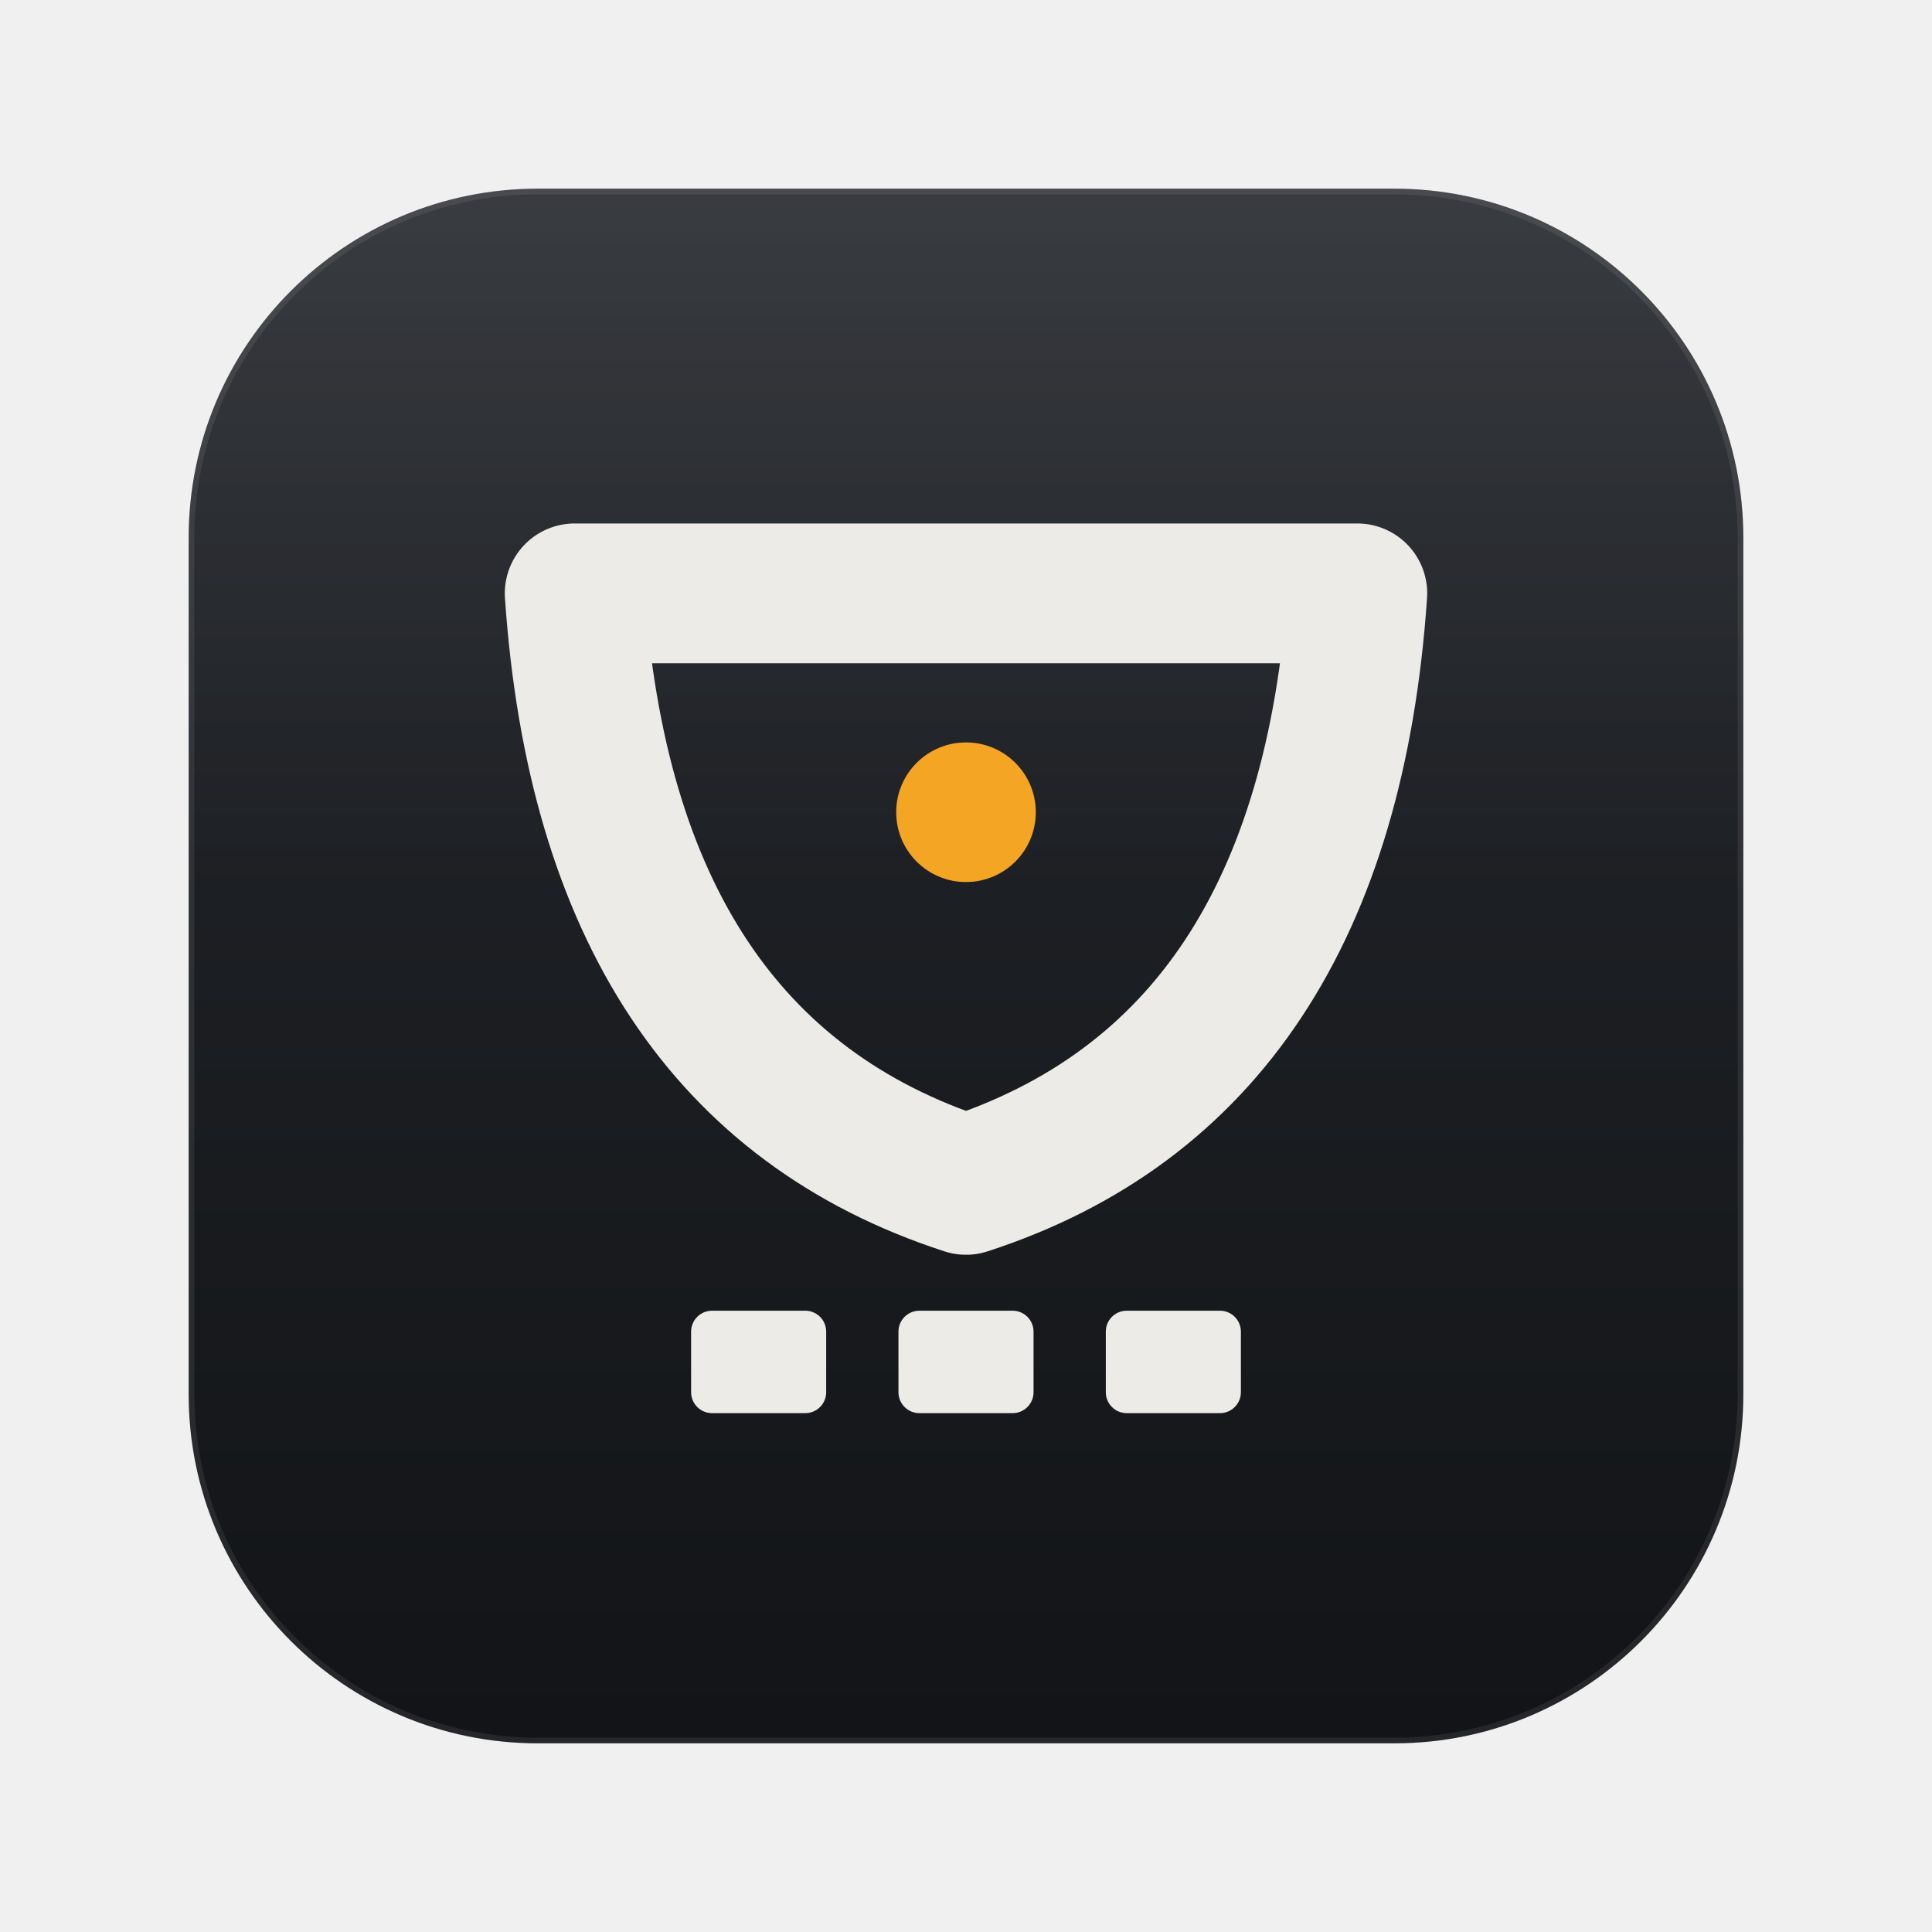
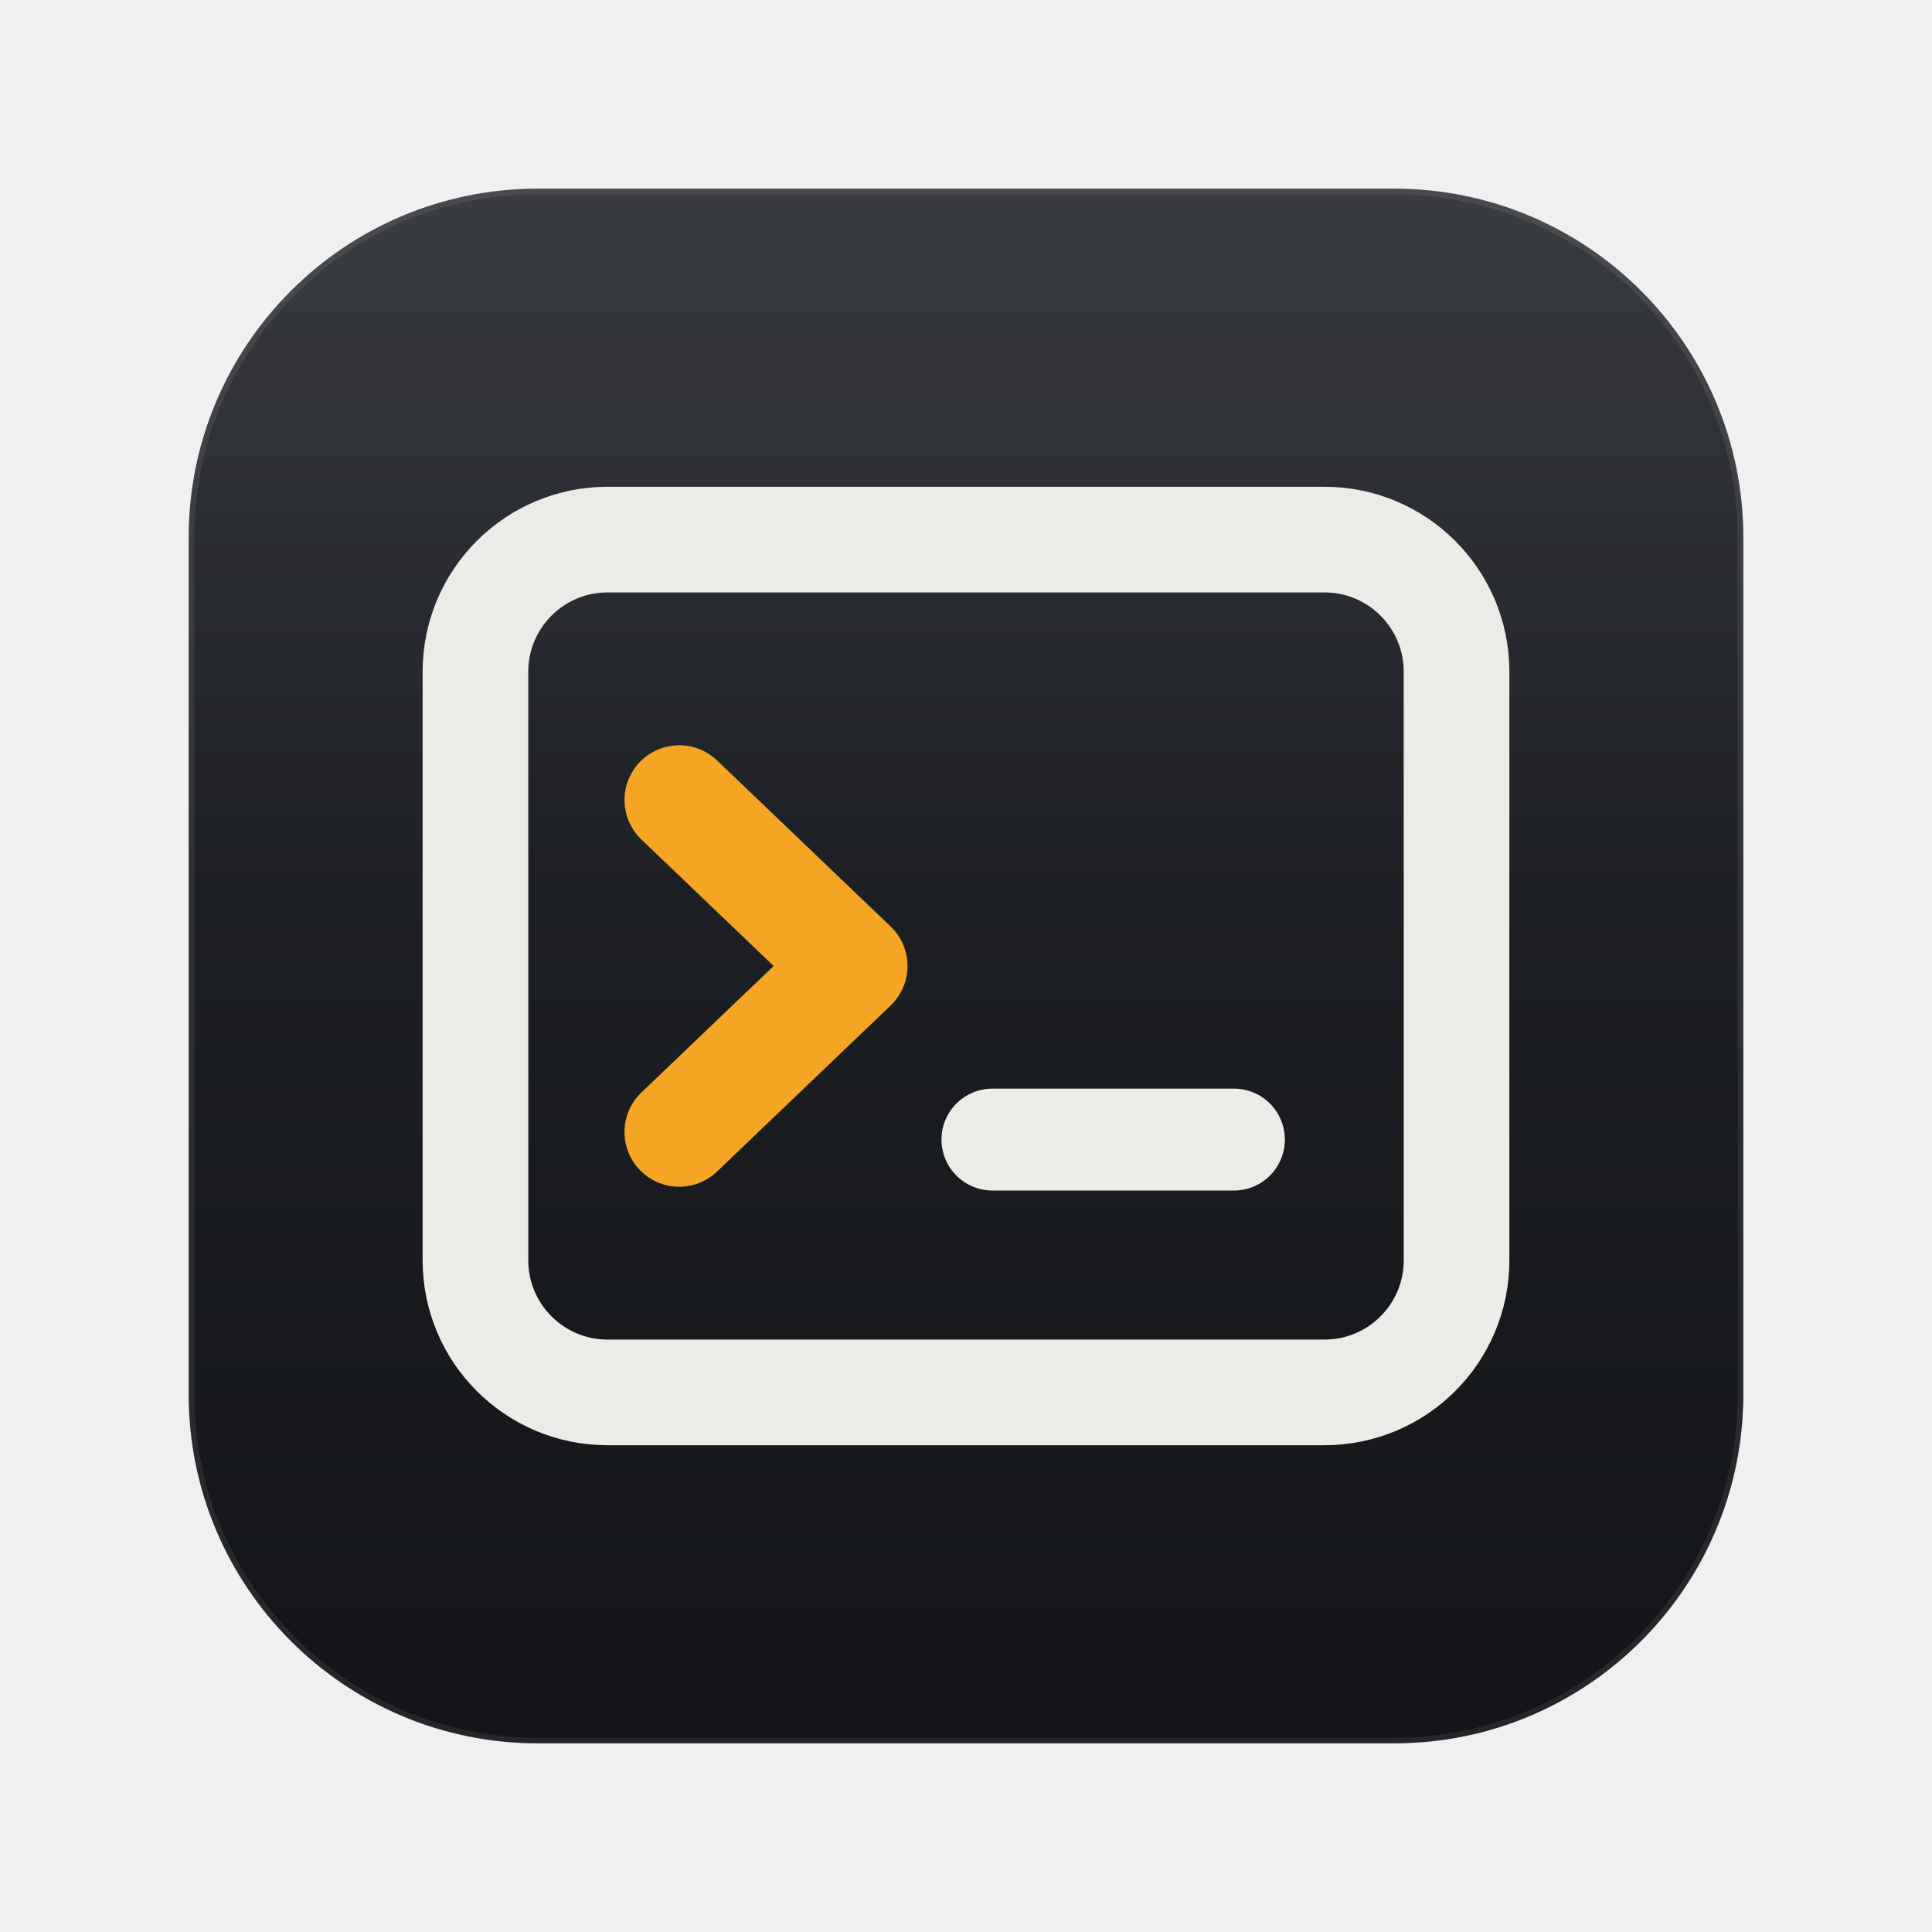
<svg xmlns="http://www.w3.org/2000/svg" viewBox="0 0 1024 1024">
  <defs>
    <linearGradient id="bg" x1="0" y1="0" x2="0" y2="1">
      <stop offset="0" stop-color="#25282d" />
      <stop offset="1" stop-color="#121417" />
    </linearGradient>
    <linearGradient id="hl" x1="0" y1="0" x2="0" y2="1">
      <stop offset="0" stop-color="#fff" stop-opacity=".09" />
      <stop offset=".45" stop-color="#fff" stop-opacity="0" />
    </linearGradient>
  </defs>
  <rect x="100" y="100" width="824" height="824" rx="185" fill="url(#bg)" />
  <rect x="100" y="100" width="824" height="824" rx="185" fill="url(#hl)" />
  <rect x="101.5" y="101.5" width="821" height="821" rx="183.5" fill="none" stroke="#fff" stroke-opacity=".08" stroke-width="3" />
-   <path d="M304.6 314.5H719.4Q702.1 566.3 512.0 628.0Q321.9 566.3 304.6 314.5Z" fill="none" stroke="#ecebe7" stroke-width="74.1" stroke-linecap="round" stroke-linejoin="round" />
-   <rect x="366.3" y="694.7" width="71.6" height="54.3" rx="11.1" fill="#ecebe7" />
-   <rect x="476.2" y="694.7" width="71.6" height="54.3" rx="11.1" fill="#ecebe7" />
-   <rect x="586.1" y="694.7" width="71.6" height="54.3" rx="11.1" fill="#ecebe7" />
-   <circle cx="512.0" cy="430.5" r="37.0" fill="#f5a524" />
+   <rect x="252" y="286" width="520" height="452" rx="70" fill="none" stroke="#ecebe7" stroke-width="56" />
+   <path d="M360 424l92 88-92 88" fill="none" stroke="#f5a524" stroke-width="58" stroke-linecap="round" stroke-linejoin="round" />
+   <path d="M526 604h128" fill="none" stroke="#ecebe7" stroke-width="54" stroke-linecap="round" />
</svg>
